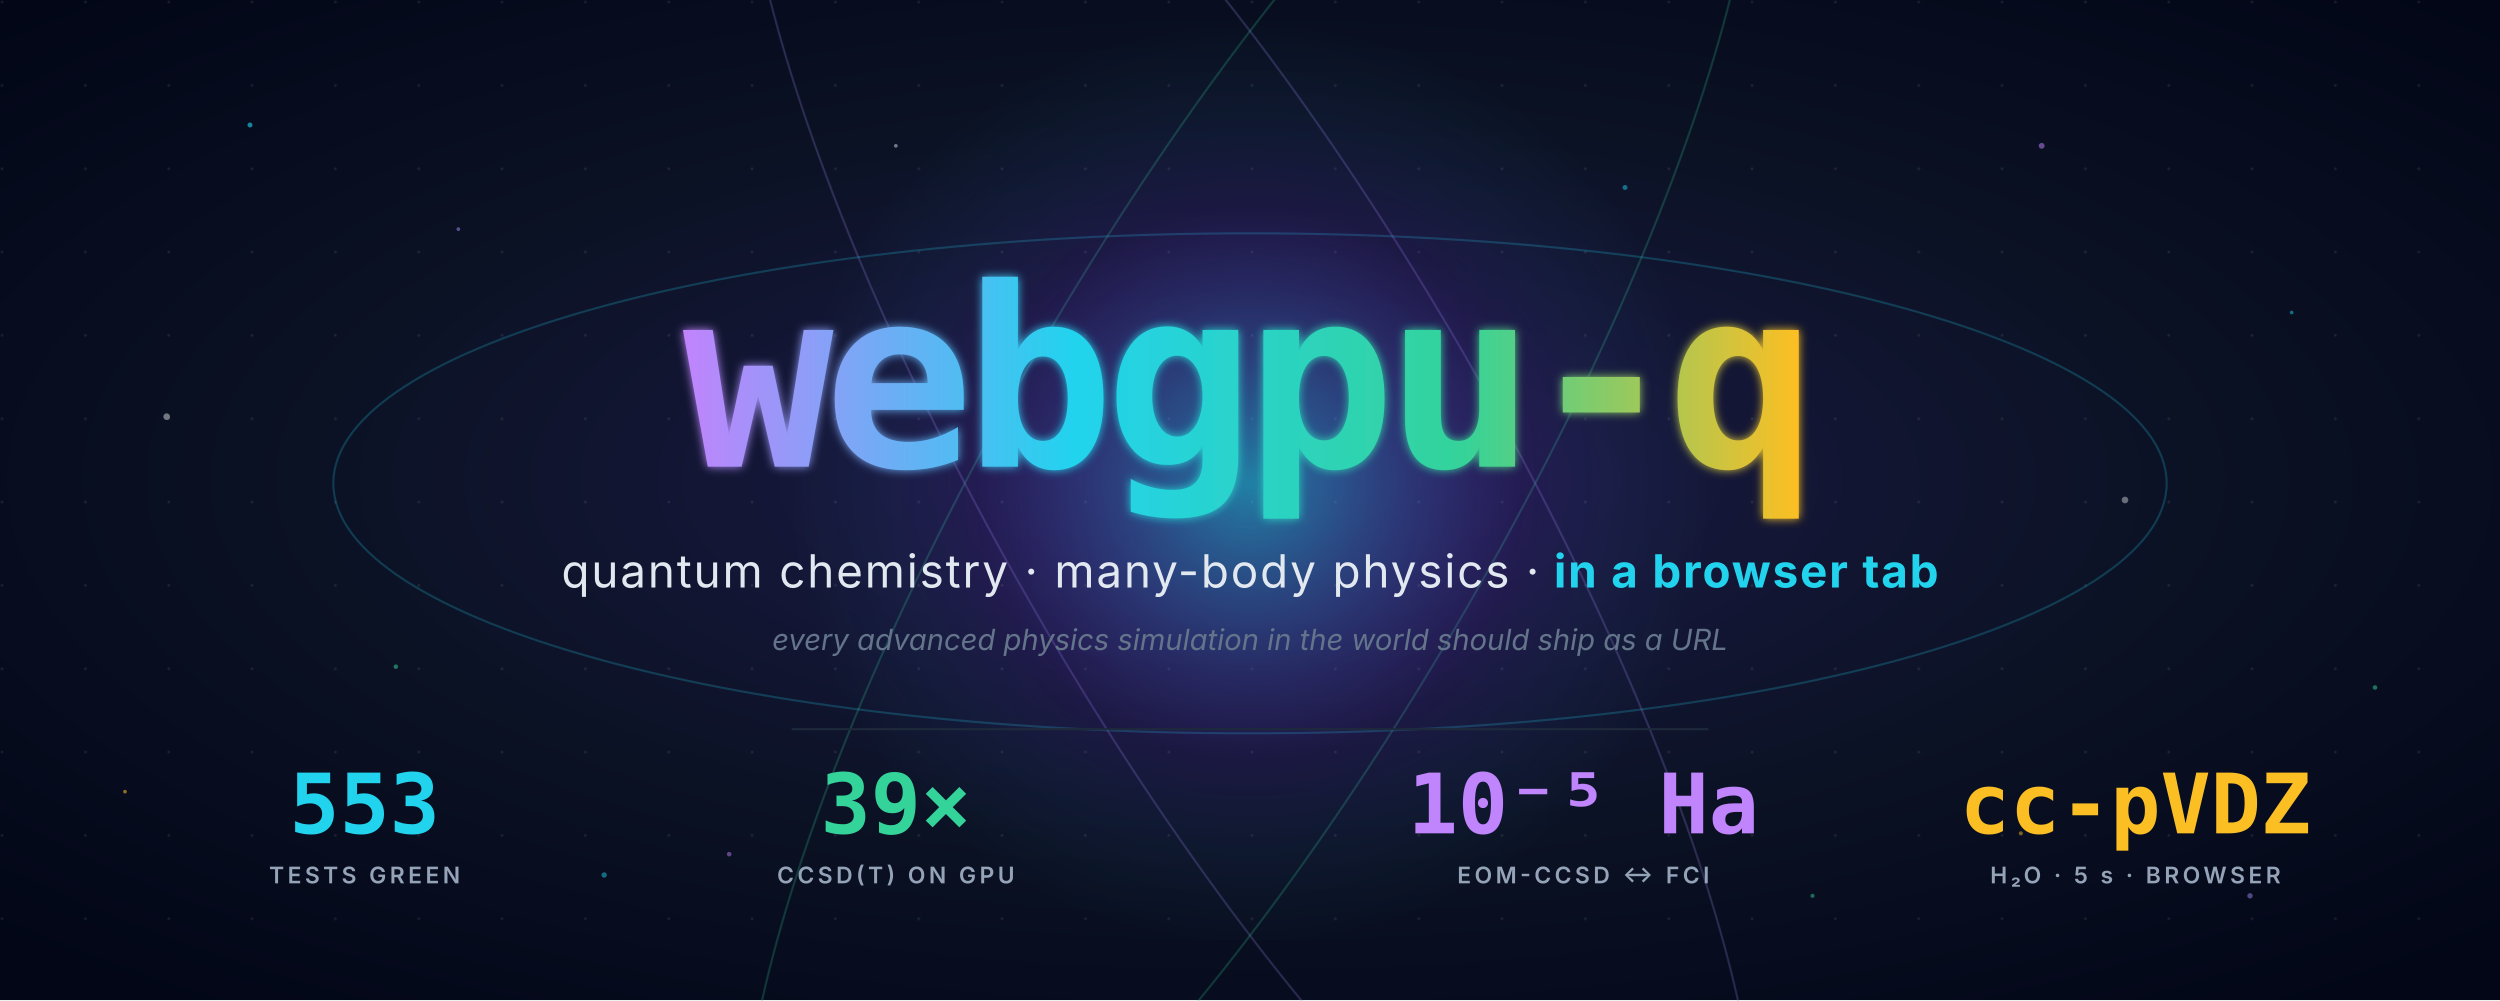
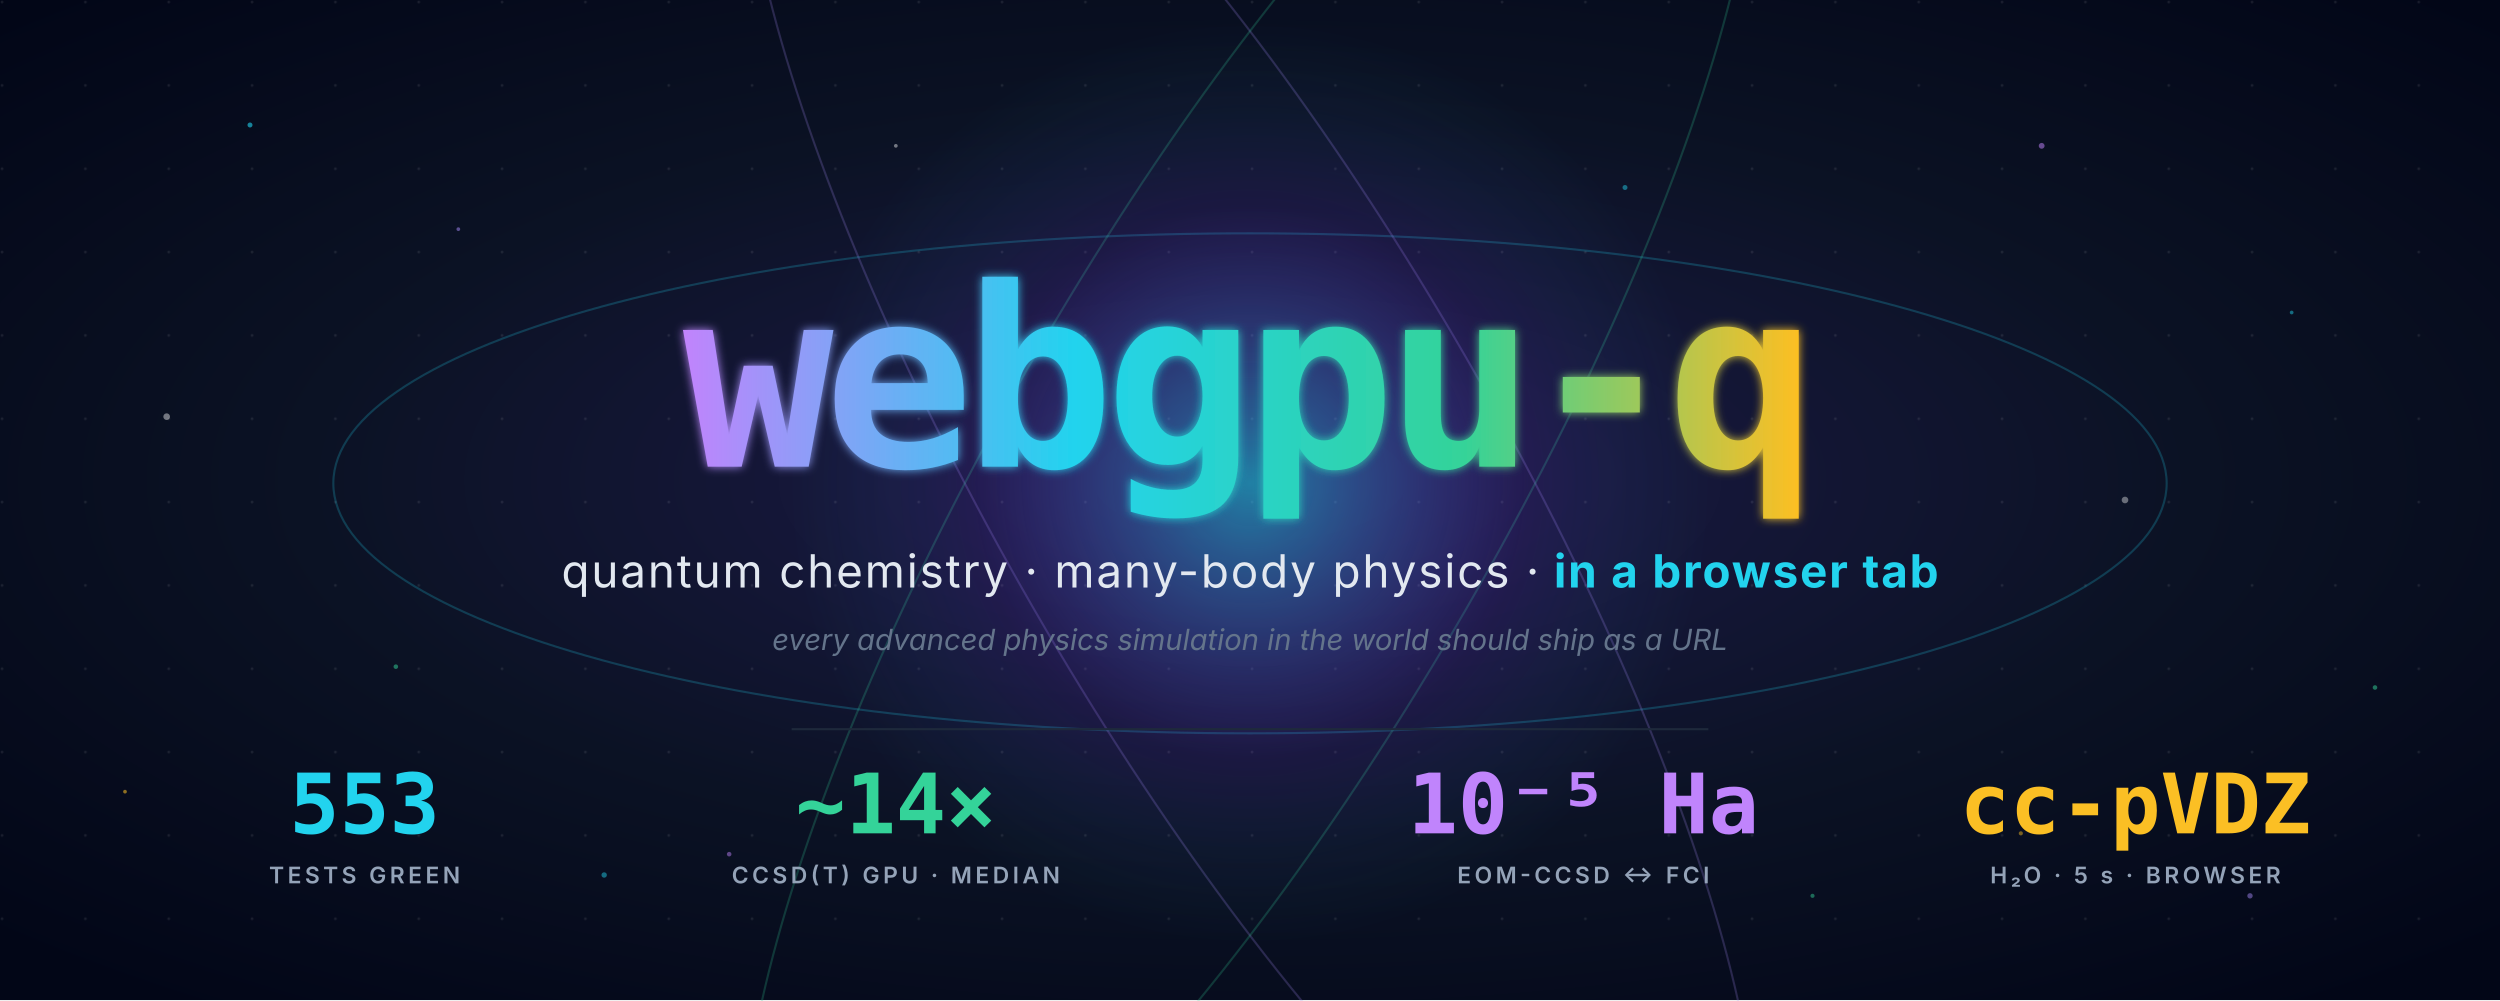
<svg xmlns="http://www.w3.org/2000/svg" viewBox="0 0 1200 480" width="1200" height="480" role="img" aria-label="webgpu-q — quantum chemistry and many-body physics in a browser tab">
  <defs>
    <radialGradient id="bg" cx="50%" cy="48%" r="68%">
      <stop offset="0%" stop-color="#1e1b4b" />
      <stop offset="55%" stop-color="#0b1224" />
      <stop offset="100%" stop-color="#020617" />
    </radialGradient>
    <linearGradient id="title" x1="0" y1="0" x2="1" y2="0">
      <stop offset="0%" stop-color="#c084fc" />
      <stop offset="35%" stop-color="#22d3ee" />
      <stop offset="70%" stop-color="#34d399" />
      <stop offset="100%" stop-color="#fbbf24" />
    </linearGradient>
    <radialGradient id="orb" cx="50%" cy="50%" r="50%">
      <stop offset="0%" stop-color="#22d3ee" stop-opacity="0.55" />
      <stop offset="60%" stop-color="#7c3aed" stop-opacity="0.10" />
      <stop offset="100%" stop-color="#22d3ee" stop-opacity="0" />
    </radialGradient>
    <filter id="glow" x="-30%" y="-30%" width="160%" height="160%">
      <feGaussianBlur stdDeviation="2.2" />
      <feMerge>
        <feMergeNode />
        <feMergeNode in="SourceGraphic" />
      </feMerge>
    </filter>
    <pattern id="dots" width="40" height="40" patternUnits="userSpaceOnUse">
      <circle cx="1" cy="1" r="0.7" fill="#ffffff" opacity="0.08" />
    </pattern>
  </defs>
  <rect width="1200" height="480" fill="url(#bg)" />
  <rect width="1200" height="480" fill="url(#dots)" />
  <g opacity="0.85">
    <circle cx="120" cy="60" r="1.2" fill="#22d3ee" opacity="0.7" />
    <circle cx="220" cy="110" r="0.9" fill="#a78bfa" opacity="0.6" />
    <circle cx="80" cy="200" r="1.6" fill="#ffffff" opacity="0.5" />
    <circle cx="190" cy="320" r="1.1" fill="#34d399" opacity="0.6" />
    <circle cx="60" cy="380" r="0.9" fill="#fbbf24" opacity="0.65" />
    <circle cx="290" cy="420" r="1.3" fill="#22d3ee" opacity="0.55" />
    <circle cx="980" cy="70" r="1.4" fill="#c084fc" opacity="0.6" />
    <circle cx="1100" cy="150" r="0.9" fill="#22d3ee" opacity="0.55" />
    <circle cx="1020" cy="240" r="1.6" fill="#ffffff" opacity="0.45" />
    <circle cx="1140" cy="330" r="1.1" fill="#34d399" opacity="0.6" />
    <circle cx="970" cy="400" r="1.0" fill="#fbbf24" opacity="0.55" />
    <circle cx="1080" cy="430" r="1.3" fill="#a78bfa" opacity="0.55" />
    <circle cx="430" cy="70" r="0.9" fill="#ffffff" opacity="0.5" />
    <circle cx="780" cy="90" r="1.2" fill="#22d3ee" opacity="0.55" />
    <circle cx="350" cy="410" r="1.1" fill="#c084fc" opacity="0.55" />
    <circle cx="870" cy="430" r="1.0" fill="#34d399" opacity="0.55" />
  </g>
  <g transform="translate(600 232)" stroke-width="1" fill="none">
    <ellipse rx="440" ry="120" stroke="#22d3ee" opacity="0.22" />
    <ellipse rx="440" ry="120" stroke="#a78bfa" opacity="0.22" transform="rotate(60)" />
    <ellipse rx="440" ry="120" stroke="#34d399" opacity="0.22" transform="rotate(120)" />
  </g>
  <circle cx="600" cy="232" r="220" fill="url(#orb)" />
  <text x="600" y="224" font-family="ui-monospace, 'SF Mono', Menlo, Consolas, monospace" font-size="120" font-weight="800" fill="url(#title)" text-anchor="middle" letter-spacing="-0.04em" filter="url(#glow)">webgpu-q</text>
  <text x="600" y="282" font-family="-apple-system, BlinkMacSystemFont, 'Segoe UI', system-ui, sans-serif" font-size="22" fill="#e2e8f0" text-anchor="middle" letter-spacing="0.04em">quantum chemistry · many-body physics · <tspan fill="#22d3ee" font-weight="700">in a browser tab</tspan>
  </text>
  <text x="600" y="312" font-family="-apple-system, system-ui, sans-serif" font-size="14" fill="#64748b" text-anchor="middle" font-style="italic">every advanced physics simulation in the world should ship as a URL</text>
  <line x1="380" y1="350" x2="820" y2="350" stroke="#1e293b" stroke-width="1" />
  <g transform="translate(0 400)">
    <g>
      <text x="175" y="0" font-family="ui-monospace, monospace" font-size="40" font-weight="800" fill="#22d3ee" text-anchor="middle">553</text>
      <text x="175" y="24" font-family="-apple-system, system-ui, sans-serif" font-size="11" font-weight="600" fill="#94a3b8" text-anchor="middle" letter-spacing="0.15em">TESTS GREEN</text>
    </g>
    <g>
-       <text x="430" y="0" font-family="ui-monospace, monospace" font-size="40" font-weight="800" fill="#34d399" text-anchor="middle">39×</text>
-       <text x="430" y="24" font-family="-apple-system, system-ui, sans-serif" font-size="11" font-weight="600" fill="#94a3b8" text-anchor="middle" letter-spacing="0.15em">CCSD(T) ON GPU</text>
+       <text x="430" y="0" font-family="ui-monospace, monospace" font-size="40" font-weight="800" fill="#34d399" text-anchor="middle">~14×</text>
+       <text x="430" y="24" font-family="-apple-system, system-ui, sans-serif" font-size="11" font-weight="600" fill="#94a3b8" text-anchor="middle" letter-spacing="0.15em">CCSD(T) GPU · MEDIAN</text>
    </g>
    <g>
      <text x="760" y="0" font-family="ui-monospace, monospace" font-size="40" font-weight="800" fill="#c084fc" text-anchor="middle">10⁻⁵ Ha</text>
      <text x="760" y="24" font-family="-apple-system, system-ui, sans-serif" font-size="11" font-weight="600" fill="#94a3b8" text-anchor="middle" letter-spacing="0.15em">EOM-CCSD ↔ FCI</text>
    </g>
    <g>
      <text x="1025" y="0" font-family="ui-monospace, monospace" font-size="40" font-weight="800" fill="#fbbf24" text-anchor="middle">cc-pVDZ</text>
      <text x="1025" y="24" font-family="-apple-system, system-ui, sans-serif" font-size="11" font-weight="600" fill="#94a3b8" text-anchor="middle" letter-spacing="0.15em">H₂O · 5 s · BROWSER</text>
    </g>
  </g>
</svg>
